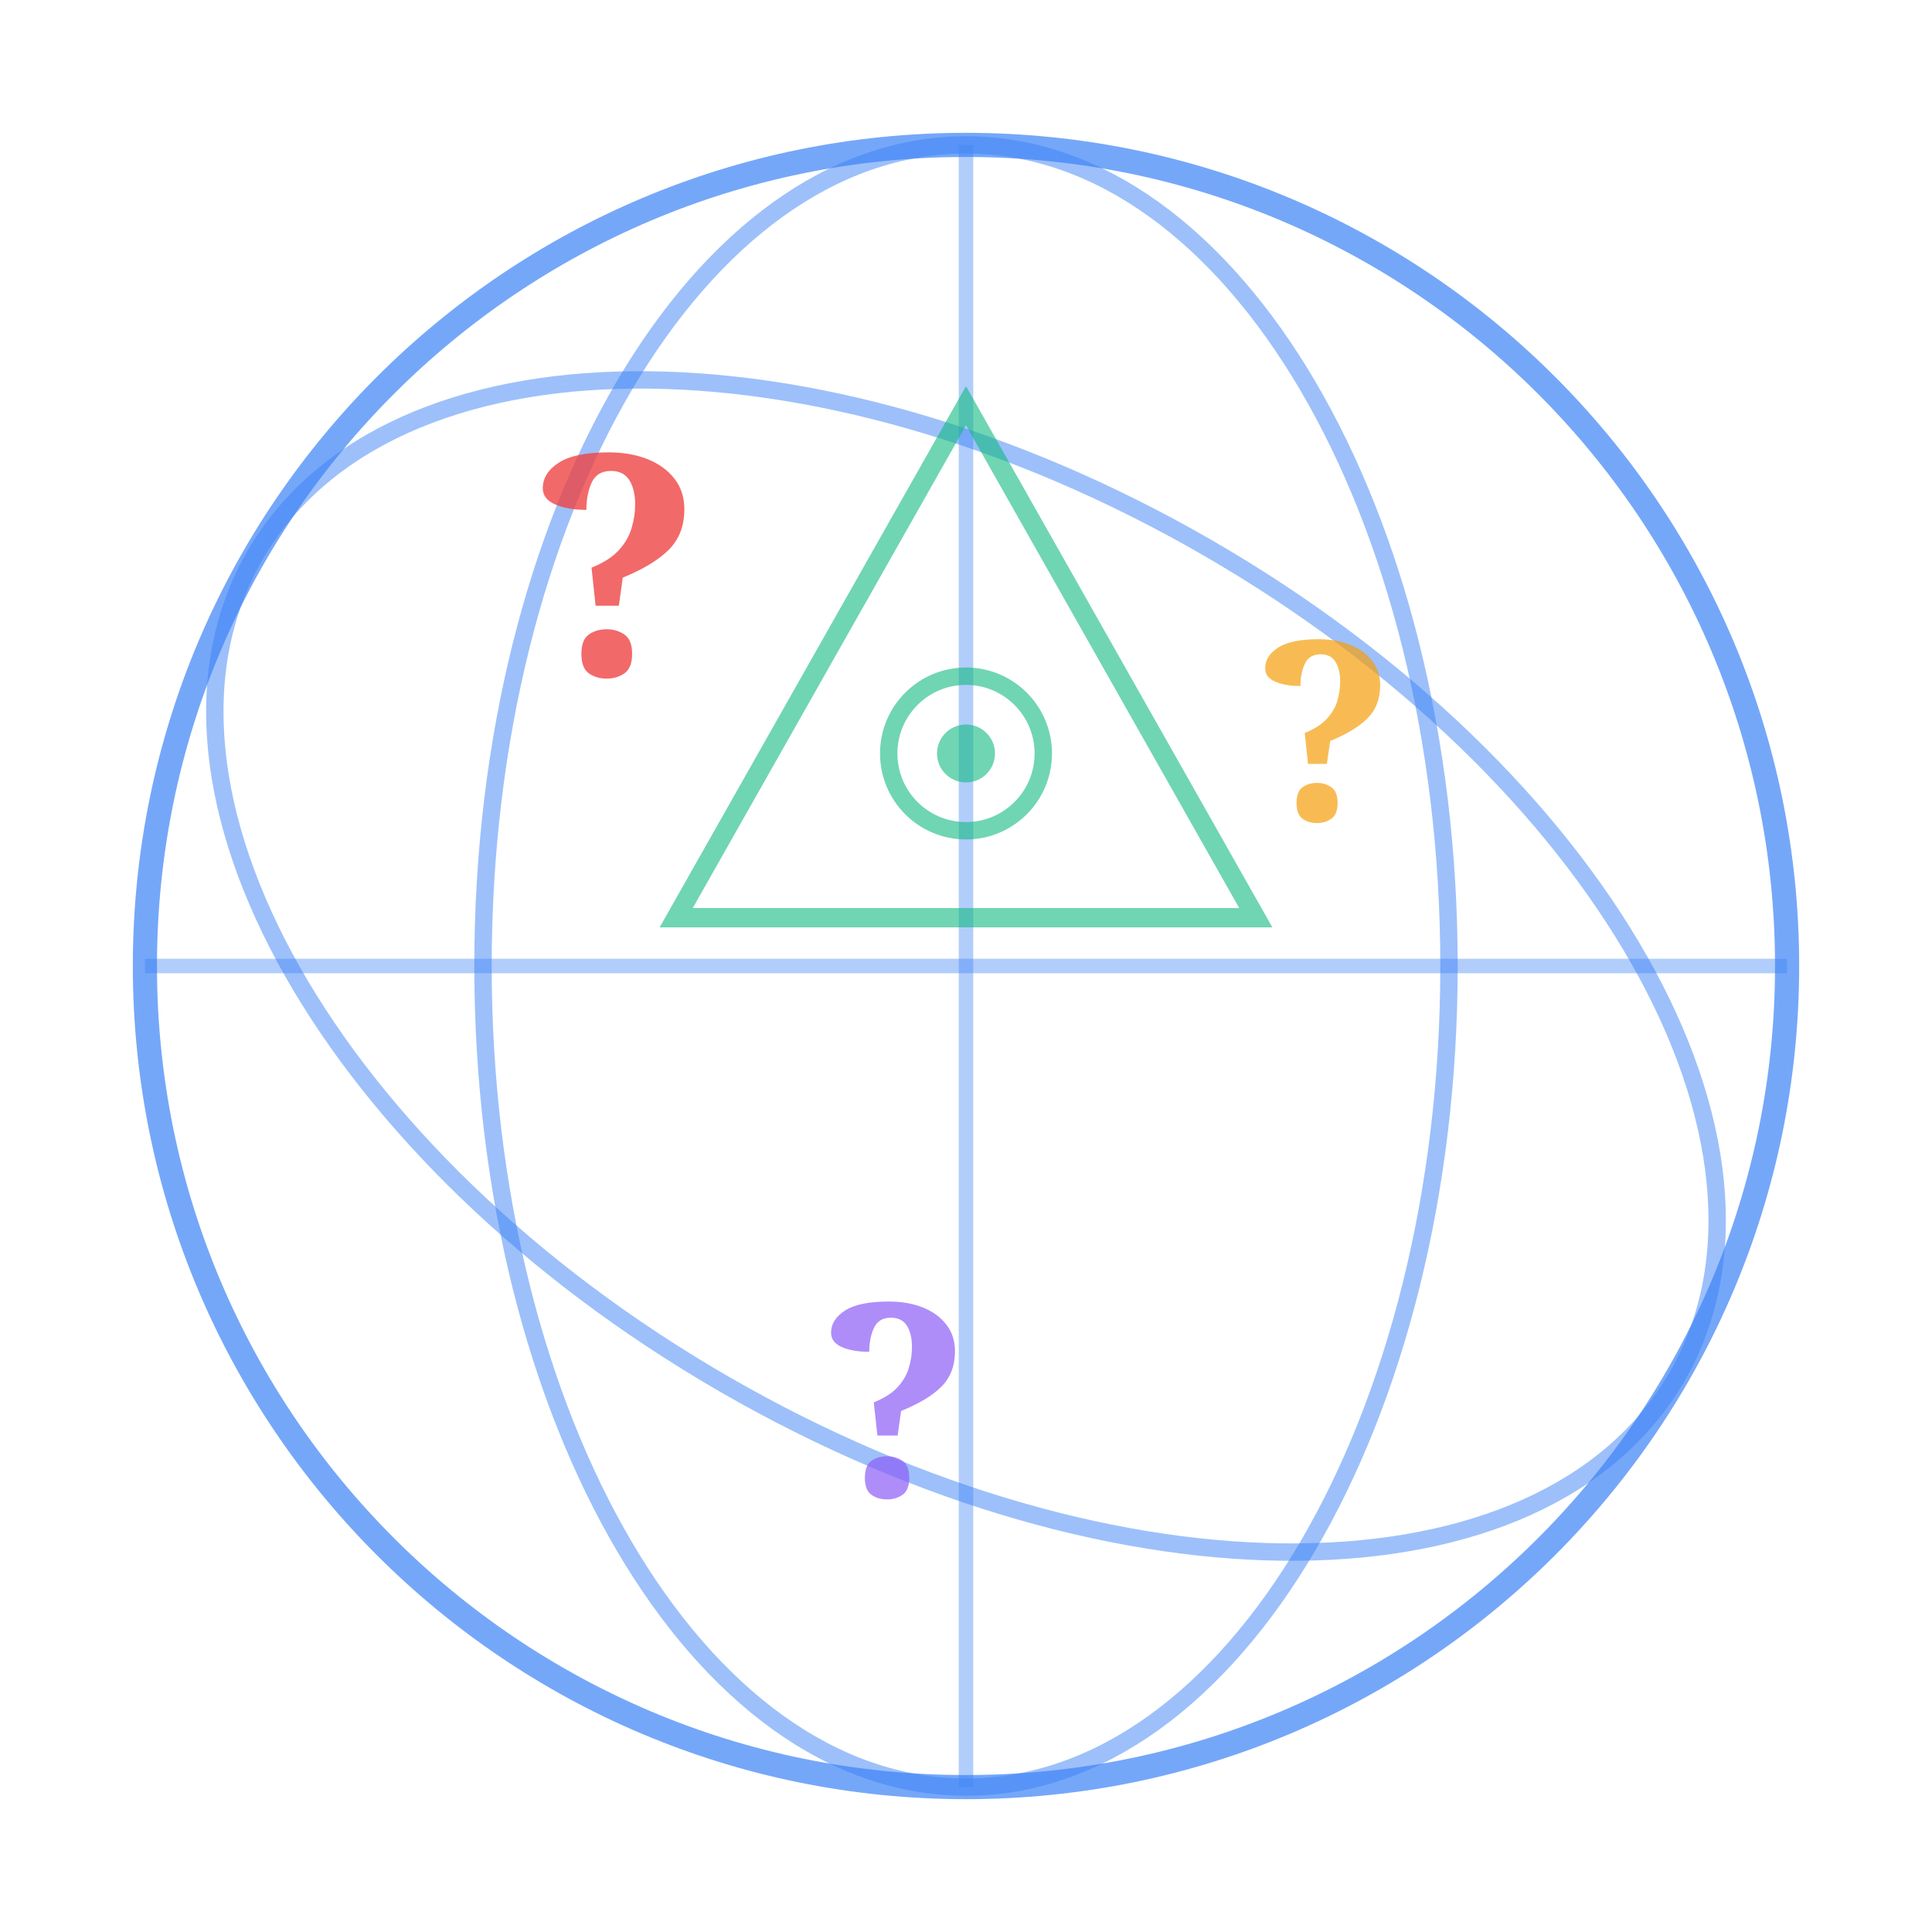
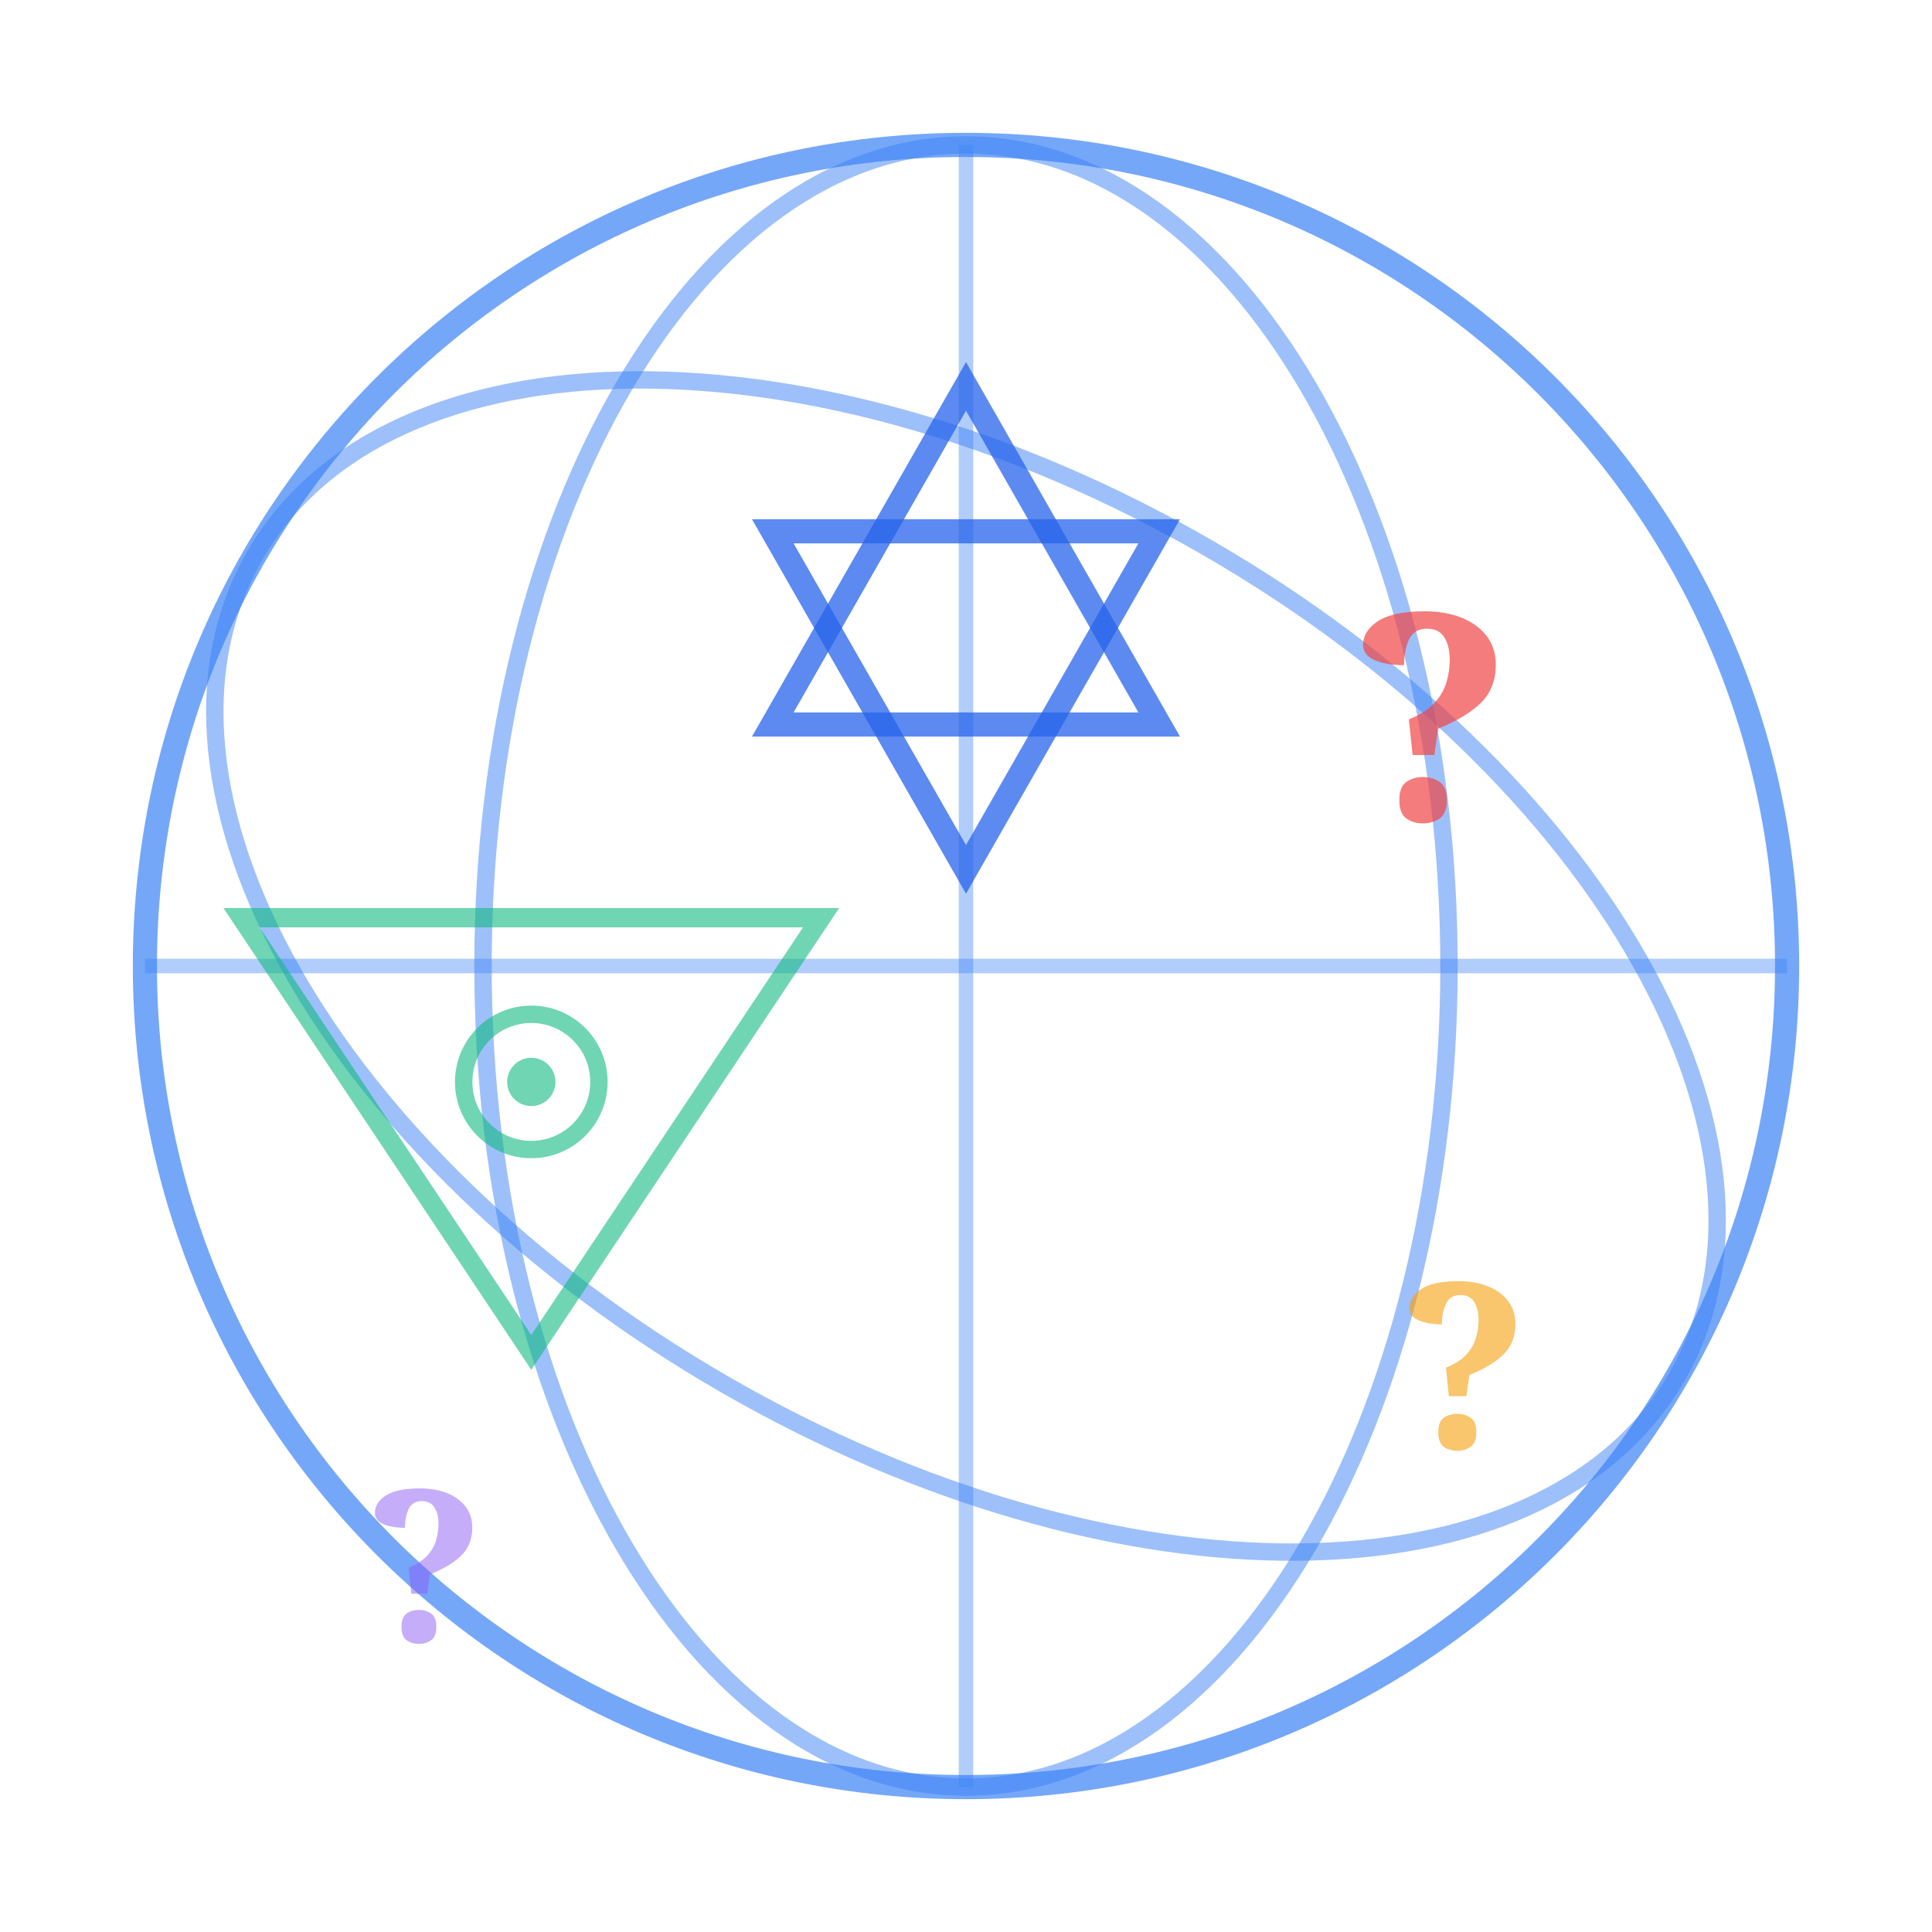
<svg xmlns="http://www.w3.org/2000/svg" viewBox="0 0 200 200">
  <circle cx="100" cy="100" r="85" fill="none" stroke="#3b82f6" stroke-width="2.5" opacity="0.7" />
  <ellipse cx="100" cy="100" rx="50" ry="85" fill="none" stroke="#3b82f6" stroke-width="1.8" opacity="0.5" />
  <ellipse cx="100" cy="100" rx="85" ry="50" fill="none" stroke="#3b82f6" stroke-width="1.8" opacity="0.5" transform="rotate(30 100 100)" />
  <line x1="15" y1="100" x2="185" y2="100" stroke="#3b82f6" stroke-width="1.5" opacity="0.4" />
  <line x1="100" y1="15" x2="100" y2="185" stroke="#3b82f6" stroke-width="1.5" opacity="0.4" />
-   <text x="55" y="70" font-family="serif" font-size="32" font-weight="700" fill="#ef4444" opacity="0.8">?</text>
-   <text x="130" y="85" font-family="serif" font-size="26" font-weight="700" fill="#f59e0b" opacity="0.7">?</text>
-   <text x="85" y="155" font-family="serif" font-size="28" font-weight="700" fill="#8b5cf6" opacity="0.7">?</text>
-   <polygon points="100,42 130,95 70,95" fill="none" stroke="#10b981" stroke-width="2" opacity="0.6" />
-   <circle cx="100" cy="78" r="8" fill="none" stroke="#10b981" stroke-width="1.8" opacity="0.6" />
-   <circle cx="100" cy="78" r="3" fill="#10b981" opacity="0.6" />
+   <polygon points="100,40 120,75 80,75" fill="none" stroke="#2563eb" stroke-width="2.5" opacity="0.75" />
+   <polygon points="100,90 80,55 120,55" fill="none" stroke="#2563eb" stroke-width="2.5" opacity="0.75" />
+   <polygon points="55,140 85,95 25,95" fill="none" stroke="#10b981" stroke-width="2" opacity="0.6" />
+   <circle cx="55" cy="112" r="7" fill="none" stroke="#10b981" stroke-width="1.8" opacity="0.6" />
+   <circle cx="55" cy="112" r="2.5" fill="#10b981" opacity="0.6" />
+   <text x="140" y="85" font-family="serif" font-size="30" font-weight="700" fill="#ef4444" opacity="0.7">?</text>
+   <text x="145" y="150" font-family="serif" font-size="24" font-weight="700" fill="#f59e0b" opacity="0.6">?</text>
+   <text x="38" y="170" font-family="serif" font-size="22" font-weight="700" fill="#8b5cf6" opacity="0.5">?</text>
</svg>
